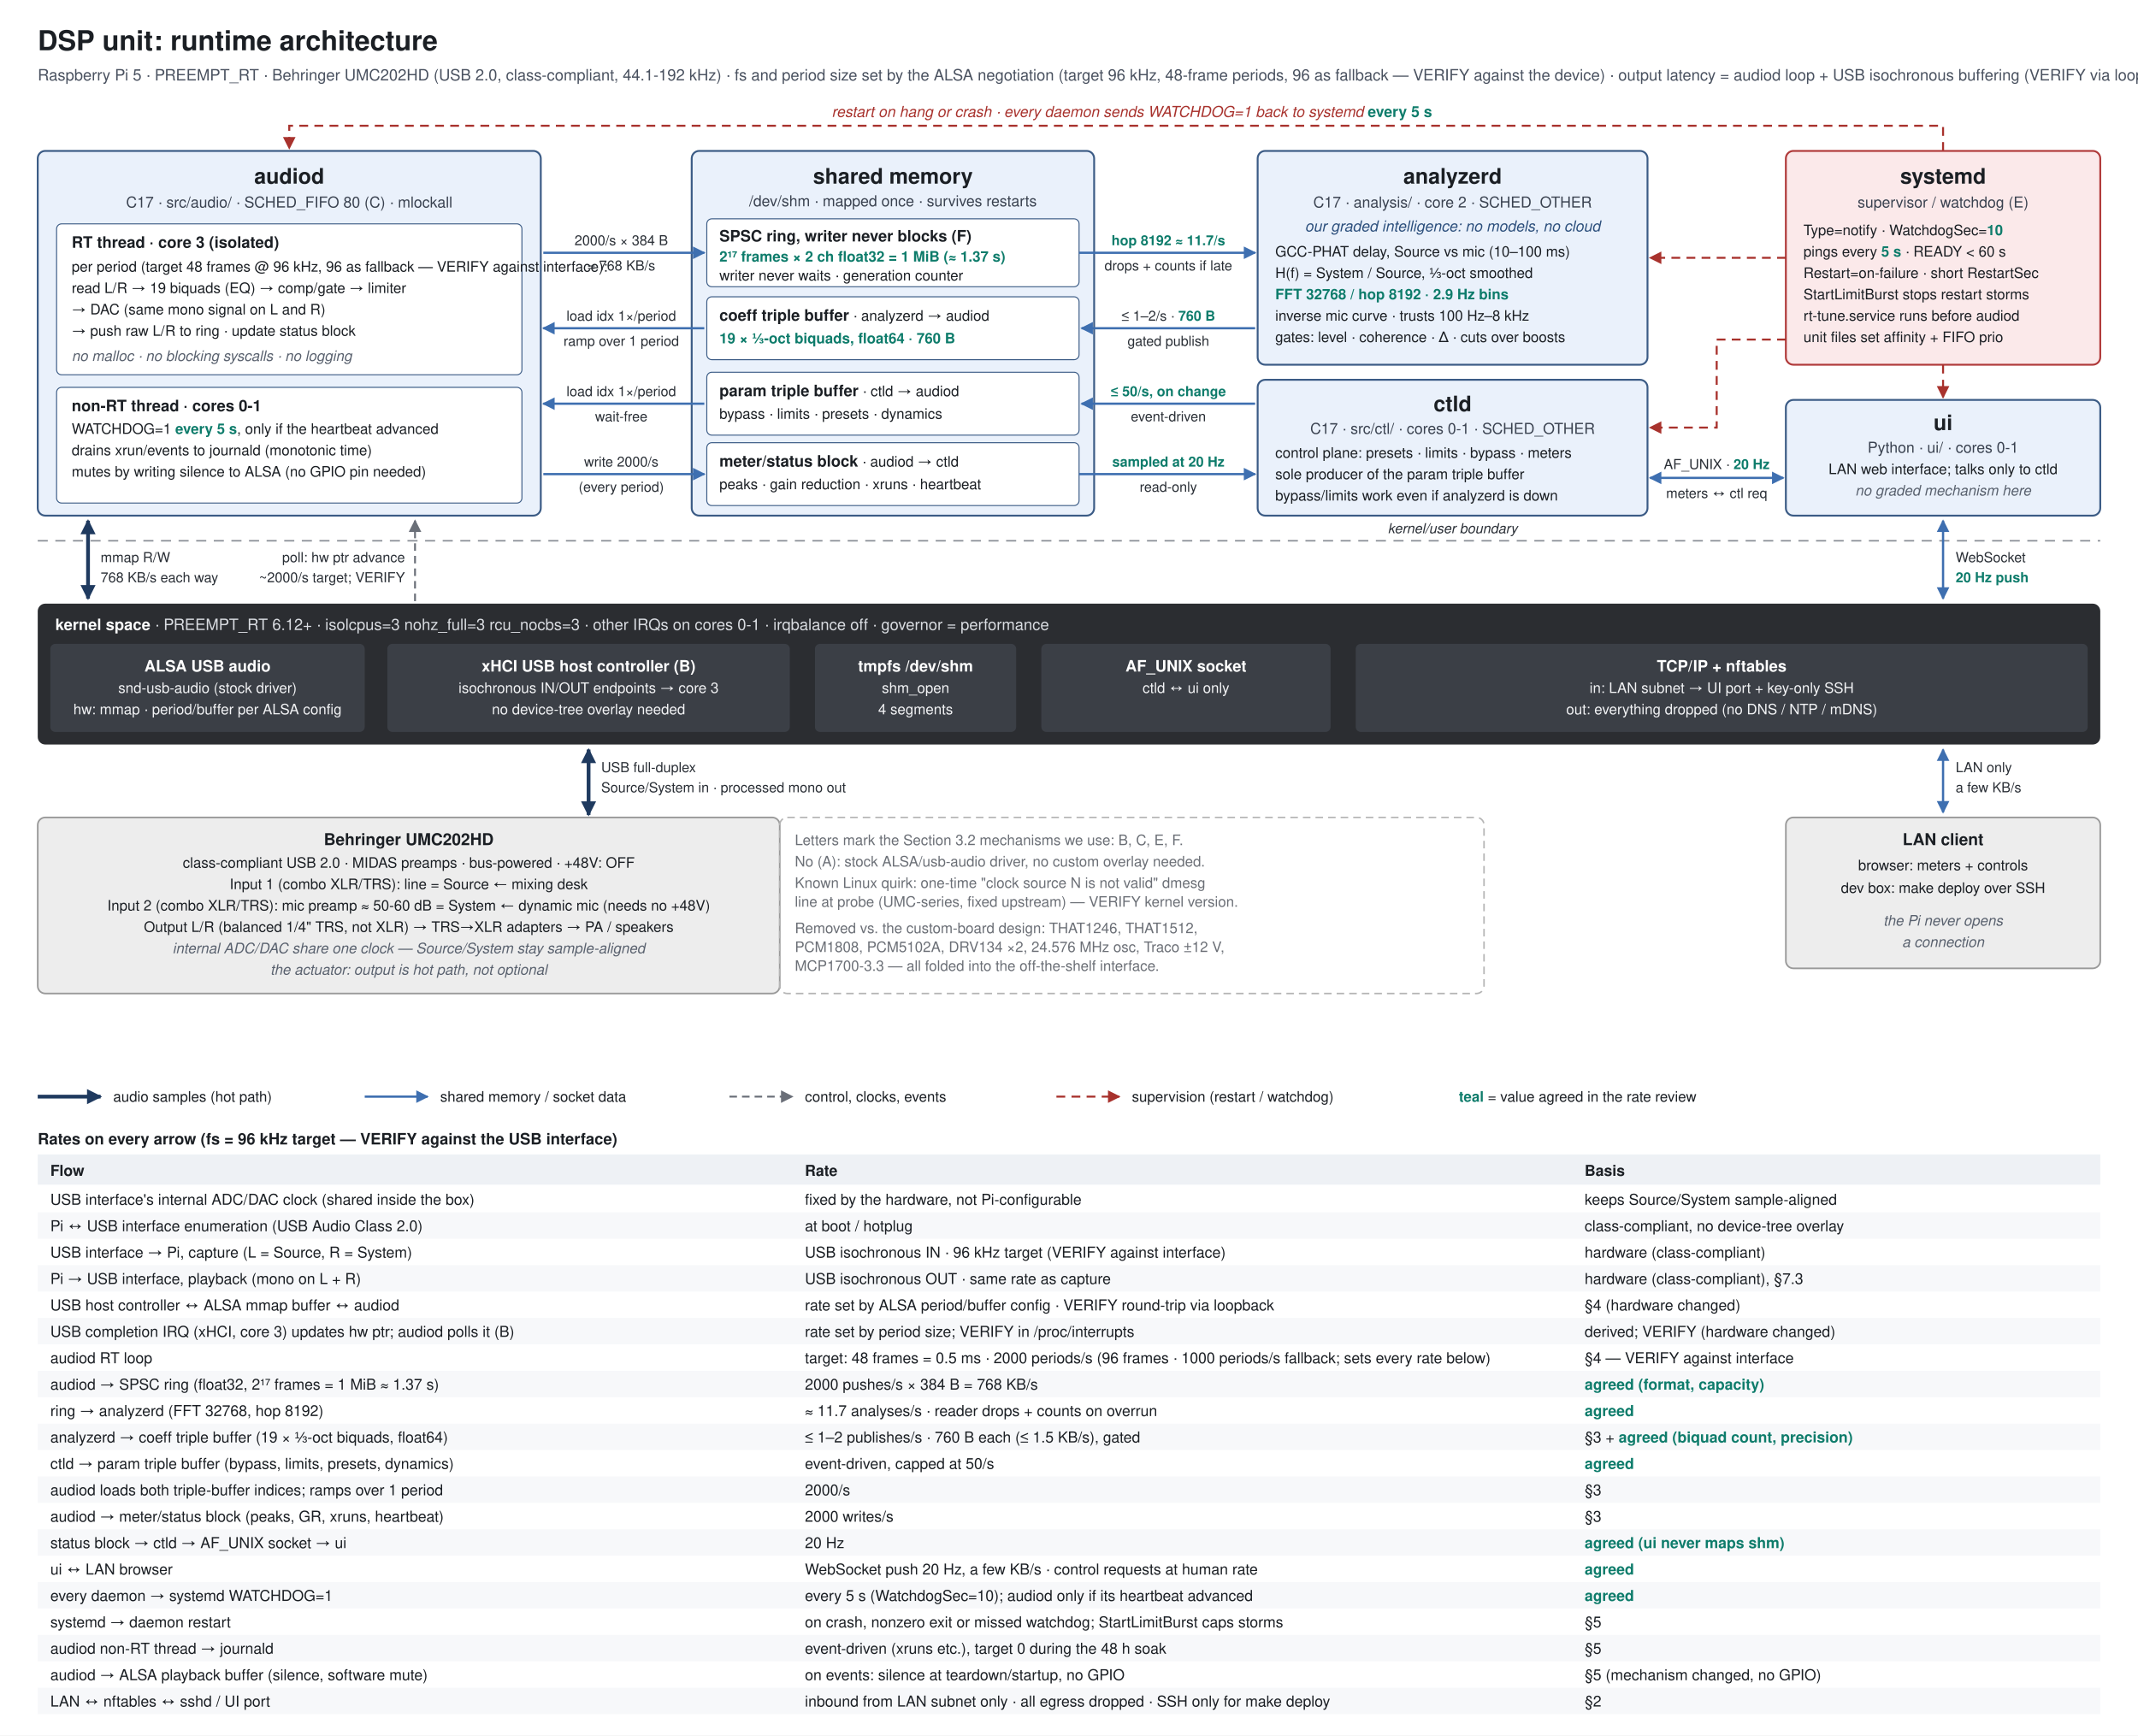
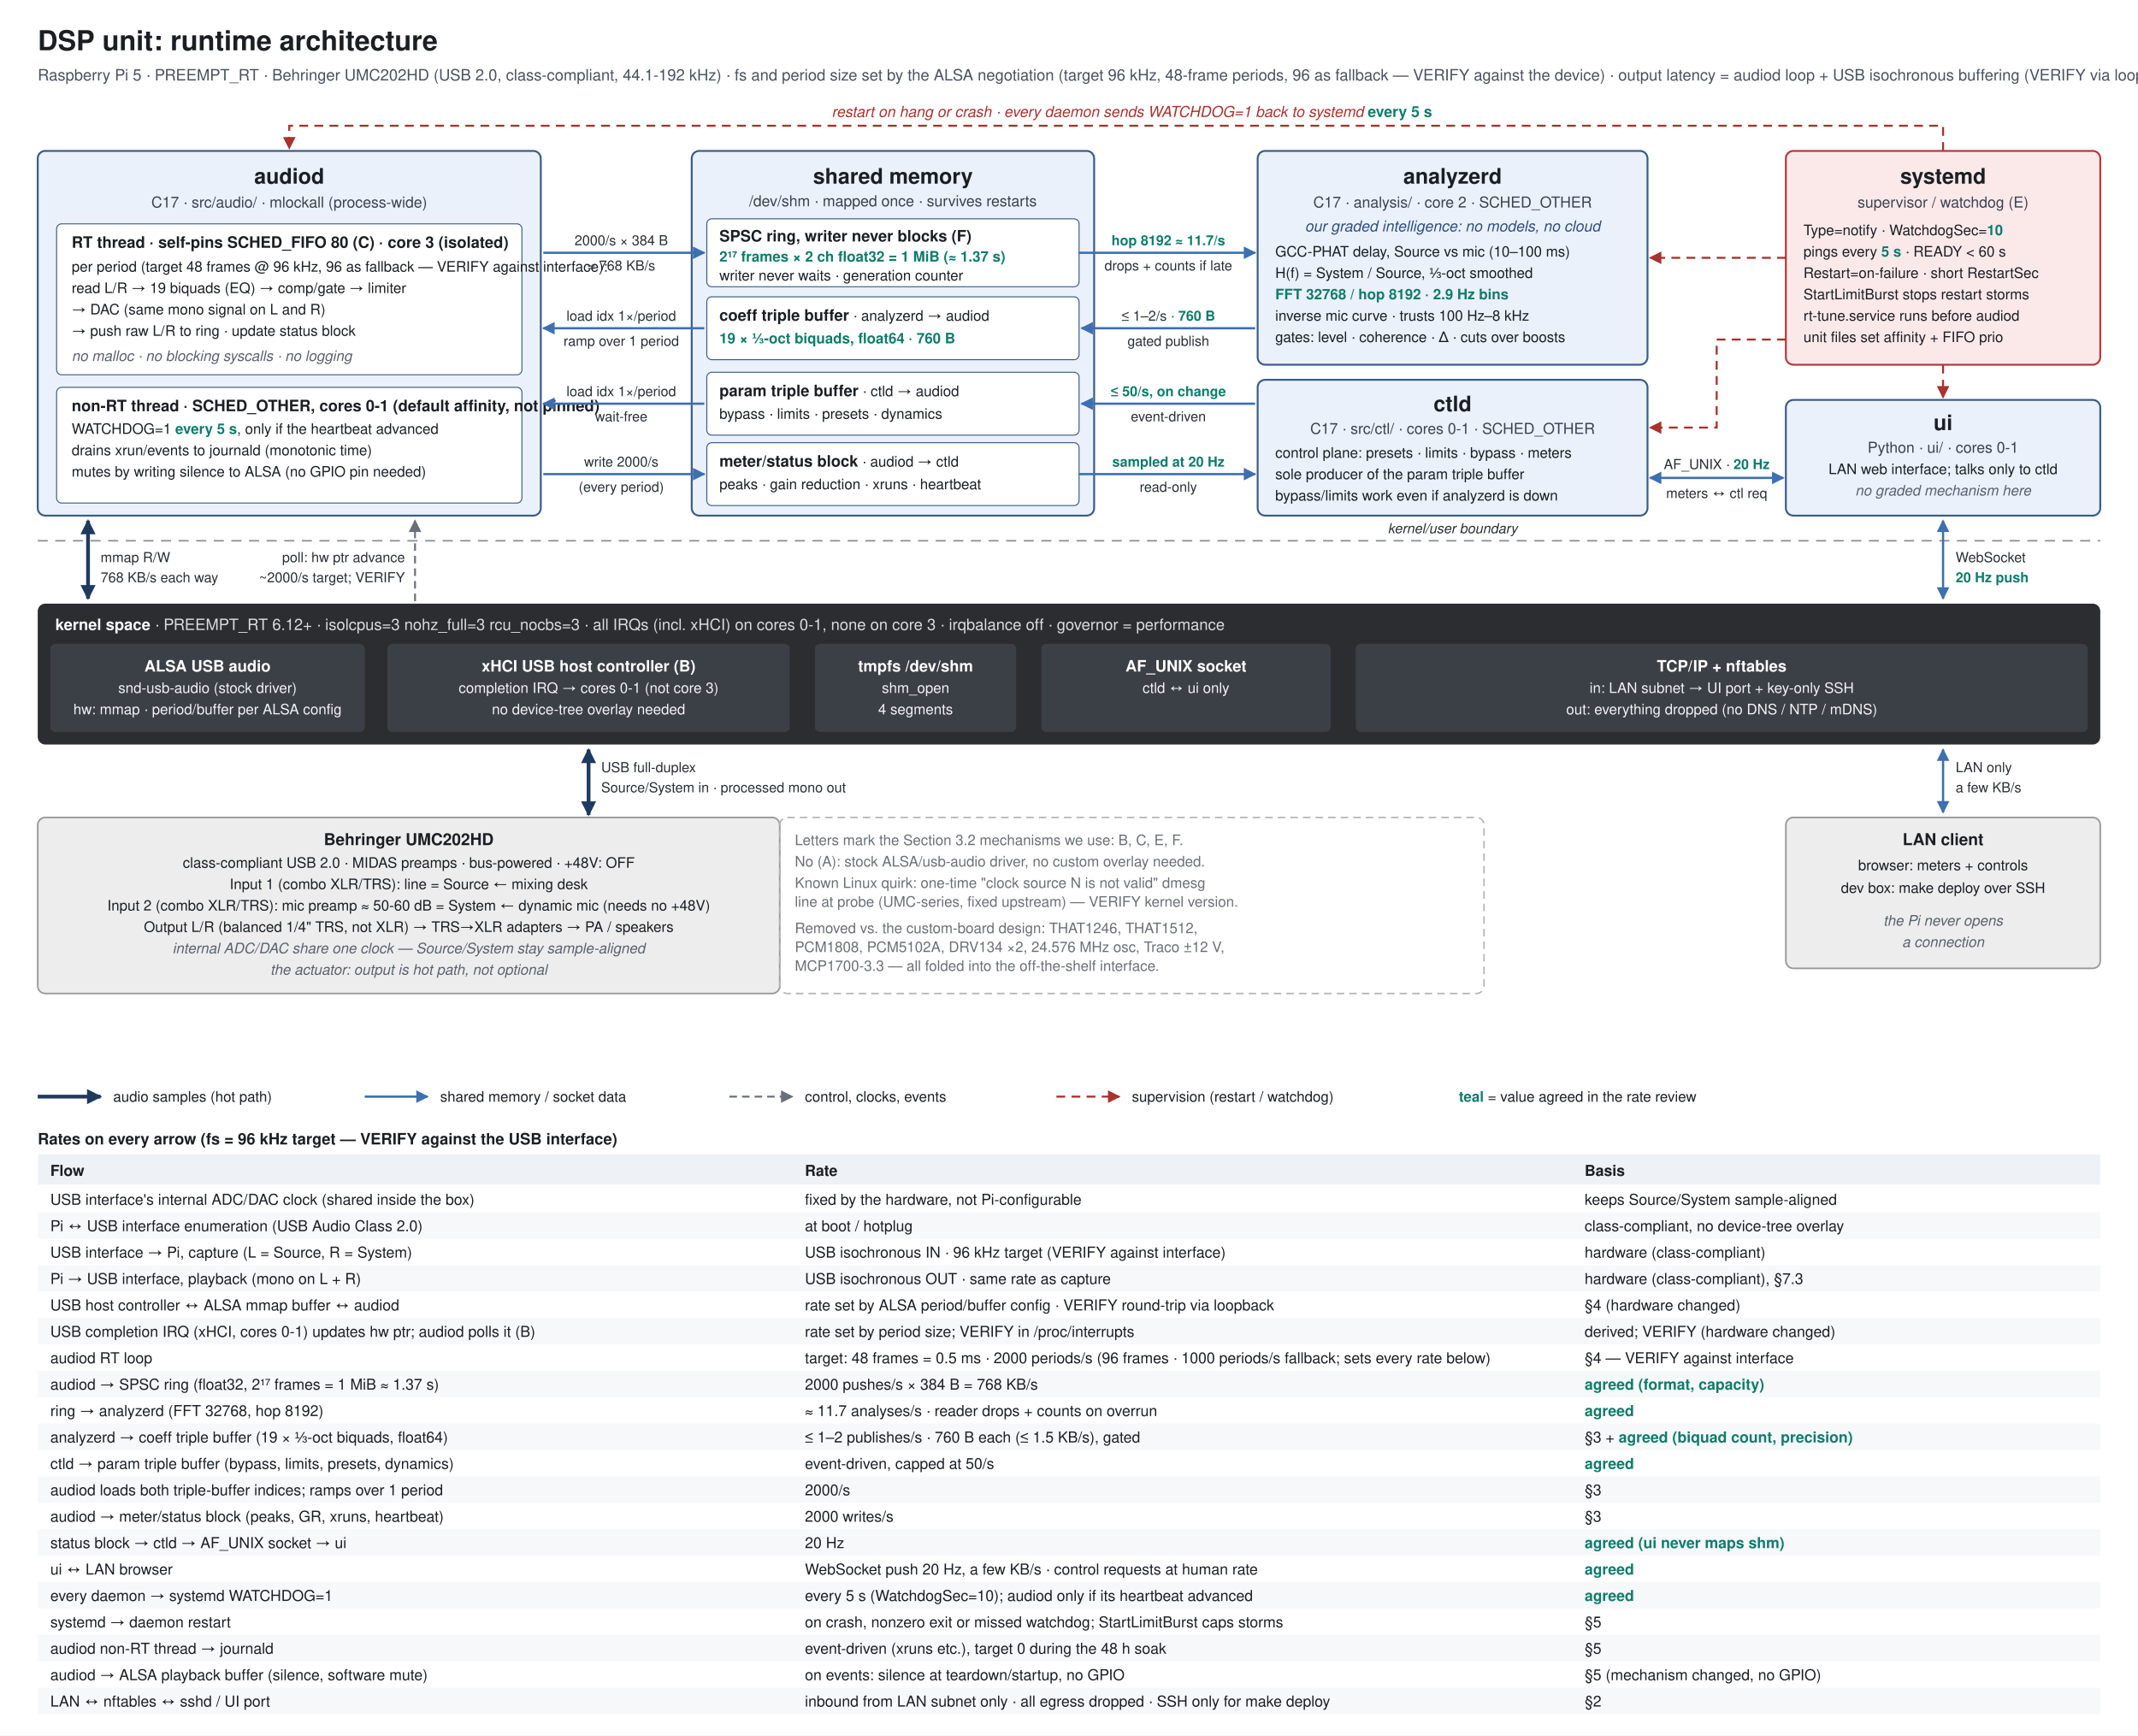
<svg xmlns="http://www.w3.org/2000/svg" width="1700" height="1380" viewBox="0 0 1700 1380">
  <defs>
    <style>
      text { font-family: "Segoe UI", Helvetica, Arial, sans-serif; fill: #1b1f24; font-size: 11.5px; }
      .h1 { font-size: 22px; font-weight: 700; }
      .sub { font-size: 12.5px; fill: #4a5260; }
      .t { font-size: 17px; font-weight: 700; text-anchor: middle; }
      .s { font-size: 12px; fill: #3a4250; text-anchor: middle; }
      .b { font-weight: 700; font-size: 12.5px; }
      .it { font-style: italic; fill: #59616e; }
      .our { font-style: italic; fill: #2c4f7c; text-anchor: middle; font-size: 12px; }
      .lbl { font-size: 11px; fill: #2a2f36; }
      .lc { font-size: 11px; fill: #2a2f36; text-anchor: middle; }
      .lr { font-size: 11px; fill: #2a2f36; text-anchor: end; }
      .agr { fill: #0e7c6b; font-weight: 600; }
      .red { fill: #a8322d; font-style: italic; font-size: 12px; }
      .k { fill: #f2f3f5; text-anchor: middle; font-size: 11.5px; }
      .kb { fill: #ffffff; text-anchor: middle; font-size: 12.5px; font-weight: 700; }
      .kh { fill: #d9dce1; font-size: 12.5px; }
      .hc { text-anchor: middle; }
      .hb { text-anchor: middle; font-weight: 700; font-size: 13px; }
      .note { fill: #6b6f76; font-size: 11.5px; }
      .th { font-weight: 700; font-size: 12px; }
      .td { font-size: 12px; }
      .proc { fill: #eaf1fb; stroke: #3b5b85; stroke-width: 1.5; }
      .slot { fill: #ffffff; stroke: #3b5b85; stroke-width: 0.8; }
      .hw { fill: #ededed; stroke: #9a9a9a; stroke-width: 1.3; }
      .sup { fill: #fbe9ea; stroke: #b03a3a; stroke-width: 1.5; }
      .kcell { fill: #3b3f46; }
      .hot { stroke: #1f3a5f; stroke-width: 3; fill: none; }
      .dat { stroke: #3e6fb0; stroke-width: 1.8; fill: none; }
      .ctl { stroke: #6a6f78; stroke-width: 1.5; stroke-dasharray: 6 4; fill: none; }
      .sv { stroke: #a8322d; stroke-width: 1.6; stroke-dasharray: 7 5; fill: none; }
    </style>
    <marker id="mh" viewBox="0 0 10 10" refX="9" refY="5" markerUnits="userSpaceOnUse" markerWidth="12" markerHeight="12" orient="auto-start-reverse">
      <path d="M0,0 L10,5 L0,10 z" fill="#1f3a5f" />
    </marker>
    <marker id="md" viewBox="0 0 10 10" refX="9" refY="5" markerUnits="userSpaceOnUse" markerWidth="10" markerHeight="10" orient="auto-start-reverse">
      <path d="M0,0 L10,5 L0,10 z" fill="#3e6fb0" />
    </marker>
    <marker id="mc" viewBox="0 0 10 10" refX="9" refY="5" markerUnits="userSpaceOnUse" markerWidth="10" markerHeight="10" orient="auto-start-reverse">
      <path d="M0,0 L10,5 L0,10 z" fill="#6a6f78" />
    </marker>
    <marker id="ms" viewBox="0 0 10 10" refX="9" refY="5" markerUnits="userSpaceOnUse" markerWidth="10" markerHeight="10" orient="auto-start-reverse">
      <path d="M0,0 L10,5 L0,10 z" fill="#a8322d" />
    </marker>
  </defs>
  <rect width="1700" height="1380" fill="#ffffff" />
  <text x="30" y="40" class="h1">DSP unit: runtime architecture</text>
  <text x="30" y="64" class="sub">Raspberry Pi 5 · PREEMPT_RT · Behringer UMC202HD (USB 2.0, class-compliant, 44.1-192 kHz) · fs and period size set by the ALSA negotiation (target 96 kHz, 48-frame periods, 96 as fallback — VERIFY against the device) · output latency = audiod loop + USB isochronous buffering (VERIFY via loopback) · analysis is a slow closed loop (seconds) and never delays audio</text>
  <path class="sv" d="M1545,120 V100 H230 V118" marker-end="url(#ms)" />
  <text x="900" y="93" class="red" text-anchor="middle">restart on hang or crash · every daemon sends WATCHDOG=1 back to systemd <tspan class="agr" font-style="normal">every 5 s</tspan>
  </text>
  <rect x="30" y="120" width="400" height="290" rx="6" class="proc" />
  <text x="230" y="146" class="t">audiod</text>
-   <text x="230" y="165" class="s">C17 · src/audio/ · SCHED_FIFO 80 (C) · mlockall</text>
+   <text x="230" y="165" class="s">C17 · src/audio/ · mlockall (process-wide)</text>
  <rect x="45" y="178" width="370" height="120" rx="4" class="slot" />
-   <text x="57" y="197" class="b">RT thread · core 3 (isolated)</text>
+   <text x="57" y="197" class="b">RT thread · self-pins SCHED_FIFO 80 (C) · core 3 (isolated)</text>
  <text x="57" y="216">per period (target 48 frames @ 96 kHz, 96 as fallback — VERIFY against interface):</text>
  <text x="57" y="233">read L/R → 19 biquads (EQ) → comp/gate → limiter</text>
  <text x="57" y="250">→ DAC (same mono signal on L and R)</text>
  <text x="57" y="267">→ push raw L/R to ring · update status block</text>
  <text x="57" y="287" class="it">no malloc · no blocking syscalls · no logging</text>
  <rect x="45" y="308" width="370" height="92" rx="4" class="slot" />
-   <text x="57" y="327" class="b">non-RT thread · cores 0-1</text>
+   <text x="57" y="327" class="b">non-RT thread · SCHED_OTHER, cores 0-1 (default affinity, not pinned)</text>
  <text x="57" y="345">WATCHDOG=1 <tspan class="agr">every 5 s</tspan>, only if the heartbeat advanced</text>
  <text x="57" y="362">drains xrun/events to journald (monotonic time)</text>
  <text x="57" y="379">mutes by writing silence to ALSA (no GPIO pin needed)</text>
  <rect x="550" y="120" width="320" height="290" rx="6" class="proc" />
  <text x="710" y="146" class="t">shared memory</text>
  <text x="710" y="164" class="s">/dev/shm · mapped once · survives restarts</text>
  <rect x="562" y="174" width="296" height="54" rx="4" class="slot" />
  <text x="572" y="192" class="b">SPSC ring, writer never blocks (F)</text>
  <text x="572" y="208" class="agr">2¹⁷ frames × 2 ch float32 = 1 MiB (≈ 1.37 s)</text>
  <text x="572" y="223">writer never waits · generation counter</text>
  <rect x="562" y="236" width="296" height="50" rx="4" class="slot" />
  <text x="572" y="255">
    <tspan class="b">coeff triple buffer</tspan> · analyzerd → audiod</text>
  <text x="572" y="273" class="agr">19 × ⅓-oct biquads, float64 · 760 B</text>
  <rect x="562" y="296" width="296" height="50" rx="4" class="slot" />
  <text x="572" y="315">
    <tspan class="b">param triple buffer</tspan> · ctld → audiod</text>
  <text x="572" y="333">bypass · limits · presets · dynamics</text>
  <rect x="562" y="352" width="296" height="50" rx="4" class="slot" />
  <text x="572" y="371">
    <tspan class="b">meter/status block</tspan> · audiod → ctld</text>
  <text x="572" y="389">peaks · gain reduction · xruns · heartbeat</text>
  <path class="dat" d="M432,201 H560" marker-end="url(#md)" />
  <text x="494" y="195" class="lc">2000/s × 384 B</text>
  <text x="494" y="215" class="lc">= 768 KB/s</text>
  <path class="dat" d="M560,261 H432" marker-end="url(#md)" />
  <text x="494" y="255" class="lc">load idx 1×/period</text>
  <text x="494" y="275" class="lc">ramp over 1 period</text>
  <path class="dat" d="M560,321 H432" marker-end="url(#md)" />
  <text x="494" y="315" class="lc">load idx 1×/period</text>
  <text x="494" y="335" class="lc">wait-free</text>
  <path class="dat" d="M432,377 H560" marker-end="url(#md)" />
  <text x="494" y="371" class="lc">write 2000/s</text>
  <text x="494" y="391" class="lc">(every period)</text>
  <rect x="1000" y="120" width="310" height="170" rx="6" class="proc" />
  <text x="1155" y="146" class="t">analyzerd</text>
  <text x="1155" y="165" class="s">C17 · analysis/ · core 2 · SCHED_OTHER</text>
  <text x="1155" y="184" class="our">our graded intelligence: no models, no cloud</text>
  <text x="1014" y="204">GCC-PHAT delay, Source vs mic (10–100 ms)</text>
  <text x="1014" y="221">H(f) = System / Source, ⅓-oct smoothed</text>
  <text x="1014" y="238" class="agr">FFT 32768 / hop 8192 · 2.9 Hz bins</text>
  <text x="1014" y="255">inverse mic curve · trusts 100 Hz–8 kHz</text>
  <text x="1014" y="272">gates: level · coherence · Δ · cuts over boosts</text>
  <rect x="1000" y="302" width="310" height="108" rx="6" class="proc" />
  <text x="1155" y="327" class="t">ctld</text>
  <text x="1155" y="345" class="s">C17 · src/ctl/ · cores 0-1 · SCHED_OTHER</text>
  <text x="1014" y="364">control plane: presets · limits · bypass · meters</text>
  <text x="1014" y="381">sole producer of the param triple buffer</text>
  <text x="1014" y="398">bypass/limits work even if analyzerd is down</text>
  <path class="dat" d="M858,201 H998" marker-end="url(#md)" />
  <text x="929" y="195" class="lc agr">hop 8192 ≈ 11.7/s</text>
  <text x="929" y="215" class="lc">drops + counts if late</text>
  <path class="dat" d="M998,261 H860" marker-end="url(#md)" />
  <text x="929" y="255" class="lc">≤ 1–2/s · <tspan class="agr">760 B</tspan>
  </text>
  <text x="929" y="275" class="lc">gated publish</text>
  <path class="dat" d="M998,321 H860" marker-end="url(#md)" />
  <text x="929" y="315" class="lc agr">≤ 50/s, on change</text>
  <text x="929" y="335" class="lc">event-driven</text>
  <path class="dat" d="M858,377 H998" marker-end="url(#md)" />
  <text x="929" y="371" class="lc agr">sampled at 20 Hz</text>
  <text x="929" y="391" class="lc">read-only</text>
  <rect x="1420" y="120" width="250" height="170" rx="6" class="sup" />
  <text x="1545" y="146" class="t">systemd</text>
  <text x="1545" y="165" class="s">supervisor / watchdog (E)</text>
  <text x="1434" y="187">Type=notify · WatchdogSec=<tspan class="agr">10</tspan>
  </text>
  <text x="1434" y="204">pings every <tspan class="agr">5 s</tspan> · READY &lt; 60 s</text>
  <text x="1434" y="221">Restart=on-failure · short RestartSec</text>
  <text x="1434" y="238">StartLimitBurst stops restart storms</text>
  <text x="1434" y="255">rt-tune.service runs before audiod</text>
  <text x="1434" y="272">unit files set affinity + FIFO prio</text>
  <rect x="1420" y="318" width="250" height="92" rx="6" class="proc" />
  <text x="1545" y="342" class="t">ui</text>
  <text x="1545" y="360" class="s">Python · ui/ · cores 0-1</text>
  <text x="1545" y="377" class="hc">LAN web interface; talks only to ctld</text>
  <text x="1545" y="394" class="hc it">no graded mechanism here</text>
  <path class="dat" d="M1312,380 H1418" marker-start="url(#md)" marker-end="url(#md)" />
  <text x="1365" y="373" class="lc">AF_UNIX · <tspan class="agr">20 Hz</tspan>
  </text>
  <text x="1365" y="396" class="lc">meters ↔ ctl req</text>
  <path class="sv" d="M1420,205 H1312" marker-end="url(#ms)" />
  <path class="sv" d="M1545,290 V316" marker-end="url(#ms)" />
  <path class="sv" d="M1420,270 H1365 V340 H1312" marker-end="url(#ms)" />
  <line x1="30" y1="430" x2="1670" y2="430" stroke="#8a8f96" stroke-width="1.2" stroke-dasharray="8 6" />
  <text x="1155" y="424" class="lc it">kernel/user boundary</text>
  <path class="hot" d="M70,414 V476" marker-start="url(#mh)" marker-end="url(#mh)" />
  <text x="80" y="447" class="lbl">mmap R/W</text>
  <text x="80" y="463" class="lbl">768 KB/s each way</text>
  <path class="ctl" d="M330,478 V414" marker-end="url(#mc)" />
  <text x="322" y="447" class="lr">poll: hw ptr advance</text>
  <text x="322" y="463" class="lr">~2000/s target; VERIFY</text>
  <path class="dat" d="M1545,414 V476" marker-start="url(#md)" marker-end="url(#md)" />
  <text x="1555" y="447" class="lbl">WebSocket</text>
  <text x="1555" y="463" class="lbl agr">20 Hz push</text>
  <rect x="30" y="480" width="1640" height="112" rx="6" fill="#2b2d31" />
  <text x="44" y="501" class="kh">
-     <tspan font-weight="700" fill="#ffffff">kernel space</tspan> · PREEMPT_RT 6.12+ · isolcpus=3 nohz_full=3 rcu_nocbs=3 · other IRQs on cores 0-1 · irqbalance off · governor = performance</text>
+     <tspan font-weight="700" fill="#ffffff">kernel space</tspan> · PREEMPT_RT 6.12+ · isolcpus=3 nohz_full=3 rcu_nocbs=3 · all IRQs (incl. xHCI) on cores 0-1, none on core 3 · irqbalance off · governor = performance</text>
  <rect x="40" y="512" width="250" height="70" rx="4" class="kcell" />
  <text x="165" y="534" class="kb">ALSA USB audio</text>
  <text x="165" y="551" class="k">snd-usb-audio (stock driver)</text>
  <text x="165" y="568" class="k">hw: mmap · period/buffer per ALSA config</text>
  <rect x="308" y="512" width="320" height="70" rx="4" class="kcell" />
  <text x="468" y="534" class="kb">xHCI USB host controller (B)</text>
-   <text x="468" y="551" class="k">isochronous IN/OUT endpoints → core 3</text>
+   <text x="468" y="551" class="k">completion IRQ → cores 0-1 (not core 3)</text>
  <text x="468" y="568" class="k">no device-tree overlay needed</text>
  <rect x="648" y="512" width="160" height="70" rx="4" class="kcell" />
  <text x="728" y="534" class="kb">tmpfs /dev/shm</text>
  <text x="728" y="551" class="k">shm_open</text>
  <text x="728" y="568" class="k">4 segments</text>
  <rect x="828" y="512" width="230" height="70" rx="4" class="kcell" />
  <text x="943" y="534" class="kb">AF_UNIX socket</text>
  <text x="943" y="551" class="k">ctld ↔ ui only</text>
  <rect x="1078" y="512" width="582" height="70" rx="4" class="kcell" />
  <text x="1369" y="534" class="kb">TCP/IP + nftables</text>
  <text x="1369" y="551" class="k">in: LAN subnet → UI port + key-only SSH</text>
  <text x="1369" y="568" class="k">out: everything dropped (no DNS / NTP / mDNS)</text>
  <path class="hot" d="M468,648 V596" marker-start="url(#mh)" marker-end="url(#mh)" />
  <text x="478" y="614" class="lbl">USB full-duplex</text>
  <text x="478" y="630" class="lbl">Source/System in · processed mono out</text>
  <path class="dat" d="M1545,596 V646" marker-start="url(#md)" marker-end="url(#md)" />
  <text x="1555" y="614" class="lbl">LAN only</text>
  <text x="1555" y="630" class="lbl">a few KB/s</text>
  <rect x="30" y="650" width="590" height="140" rx="6" class="hw" />
  <text x="325" y="672" class="hb">Behringer UMC202HD</text>
  <text x="325" y="690" class="hc">class-compliant USB 2.0 · MIDAS preamps · bus-powered · +48V: OFF</text>
  <text x="325" y="707" class="hc">Input 1 (combo XLR/TRS): line = Source ← mixing desk</text>
  <text x="325" y="724" class="hc">Input 2 (combo XLR/TRS): mic preamp ≈ 50-60 dB = System ← dynamic mic (needs no +48V)</text>
  <text x="325" y="741" class="hc">Output L/R (balanced 1/4" TRS, not XLR) → TRS→XLR adapters → PA / speakers</text>
  <text x="325" y="758" class="hc it">internal ADC/DAC share one clock — Source/System stay sample-aligned</text>
  <text x="325" y="775" class="hc it">the actuator: output is hot path, not optional</text>
  <rect x="620" y="650" width="560" height="140" rx="6" fill="none" stroke="#b5b5b5" stroke-width="1.2" stroke-dasharray="6 4" />
  <text x="632" y="672" class="note">Letters mark the Section 3.2 mechanisms we use: B, C, E, F.</text>
  <text x="632" y="689" class="note">No (A): stock ALSA/usb-audio driver, no custom overlay needed.</text>
  <text x="632" y="706" class="note">Known Linux quirk: one-time "clock source N is not valid" dmesg</text>
  <text x="632" y="721" class="note">line at probe (UMC-series, fixed upstream) — VERIFY kernel version.</text>
  <text x="632" y="742" class="note">Removed vs. the custom-board design: THAT1246, THAT1512,</text>
  <text x="632" y="757" class="note">PCM1808, PCM5102A, DRV134 ×2, 24.576 MHz osc, Traco ±12 V,</text>
  <text x="632" y="772" class="note">MCP1700-3.3 — all folded into the off-the-shelf interface.</text>
  <rect x="1420" y="650" width="250" height="120" rx="6" class="hw" />
  <text x="1545" y="672" class="hb">LAN client</text>
  <text x="1545" y="692" class="hc">browser: meters + controls</text>
  <text x="1545" y="710" class="hc">dev box: make deploy over SSH</text>
  <text x="1545" y="736" class="hc it">the Pi never opens</text>
  <text x="1545" y="753" class="hc it">a connection</text>
  <path class="hot" d="M30,872 H80" marker-end="url(#mh)" />
  <text x="90" y="876">audio samples (hot path)</text>
  <path class="dat" d="M290,872 H340" marker-end="url(#md)" />
  <text x="350" y="876">shared memory / socket data</text>
  <path class="ctl" d="M580,872 H630" marker-end="url(#mc)" />
  <text x="640" y="876">control, clocks, events</text>
  <path class="sv" d="M840,872 H890" marker-end="url(#ms)" />
  <text x="900" y="876">supervision (restart / watchdog)</text>
  <text x="1160" y="876">
    <tspan class="agr">teal</tspan> = value agreed in the rate review</text>
  <text x="30" y="910" class="b" font-size="14">Rates on every arrow (fs = 96 kHz target — VERIFY against the USB interface)</text>
  <rect x="30" y="918" width="1640" height="24" fill="#eef1f5" />
  <text x="40" y="935" class="th">Flow</text>
  <text x="640" y="935" class="th">Rate</text>
  <text x="1260" y="935" class="th">Basis</text>
  <rect x="30" y="964" width="1640" height="21" fill="#f7f8fa" />
  <rect x="30" y="1006" width="1640" height="21" fill="#f7f8fa" />
  <rect x="30" y="1048" width="1640" height="21" fill="#f7f8fa" />
  <rect x="30" y="1090" width="1640" height="21" fill="#f7f8fa" />
  <rect x="30" y="1132" width="1640" height="21" fill="#f7f8fa" />
  <rect x="30" y="1174" width="1640" height="21" fill="#f7f8fa" />
  <rect x="30" y="1216" width="1640" height="21" fill="#f7f8fa" />
  <rect x="30" y="1258" width="1640" height="21" fill="#f7f8fa" />
  <rect x="30" y="1300" width="1640" height="21" fill="#f7f8fa" />
  <rect x="30" y="1342" width="1640" height="21" fill="#f7f8fa" />
  <g class="td">
    <text x="40" y="958" class="td">USB interface's internal ADC/DAC clock (shared inside the box)</text>
    <text x="640" y="958" class="td">fixed by the hardware, not Pi-configurable</text>
    <text x="1260" y="958" class="td">keeps Source/System sample-aligned</text>
    <text x="40" y="979" class="td">Pi ↔ USB interface enumeration (USB Audio Class 2.0)</text>
    <text x="640" y="979" class="td">at boot / hotplug</text>
    <text x="1260" y="979" class="td">class-compliant, no device-tree overlay</text>
    <text x="40" y="1000" class="td">USB interface → Pi, capture (L = Source, R = System)</text>
    <text x="640" y="1000" class="td">USB isochronous IN · 96 kHz target (VERIFY against interface)</text>
    <text x="1260" y="1000" class="td">hardware (class-compliant)</text>
    <text x="40" y="1021" class="td">Pi → USB interface, playback (mono on L + R)</text>
    <text x="640" y="1021" class="td">USB isochronous OUT · same rate as capture</text>
    <text x="1260" y="1021" class="td">hardware (class-compliant), §7.3</text>
    <text x="40" y="1042" class="td">USB host controller ↔ ALSA mmap buffer ↔ audiod</text>
    <text x="640" y="1042" class="td">rate set by ALSA period/buffer config · VERIFY round-trip via loopback</text>
    <text x="1260" y="1042" class="td">§4 (hardware changed)</text>
-     <text x="40" y="1063" class="td">USB completion IRQ (xHCI, core 3) updates hw ptr; audiod polls it (B)</text>
+     <text x="40" y="1063" class="td">USB completion IRQ (xHCI, cores 0-1) updates hw ptr; audiod polls it (B)</text>
    <text x="640" y="1063" class="td">rate set by period size; VERIFY in /proc/interrupts</text>
    <text x="1260" y="1063" class="td">derived; VERIFY (hardware changed)</text>
    <text x="40" y="1084" class="td">audiod RT loop</text>
    <text x="640" y="1084" class="td">target: 48 frames = 0.5 ms · 2000 periods/s (96 frames · 1000 periods/s fallback; sets every rate below)</text>
    <text x="1260" y="1084" class="td">§4 — VERIFY against interface</text>
    <text x="40" y="1105" class="td">audiod → SPSC ring (float32, 2¹⁷ frames = 1 MiB ≈ 1.37 s)</text>
    <text x="640" y="1105" class="td">2000 pushes/s × 384 B = 768 KB/s</text>
    <text x="1260" y="1105" class="td agr">agreed (format, capacity)</text>
    <text x="40" y="1126" class="td">ring → analyzerd (FFT 32768, hop 8192)</text>
    <text x="640" y="1126" class="td">≈ 11.7 analyses/s · reader drops + counts on overrun</text>
    <text x="1260" y="1126" class="td agr">agreed</text>
    <text x="40" y="1147" class="td">analyzerd → coeff triple buffer (19 × ⅓-oct biquads, float64)</text>
    <text x="640" y="1147" class="td">≤ 1–2 publishes/s · 760 B each (≤ 1.5 KB/s), gated</text>
    <text x="1260" y="1147" class="td">§3 + <tspan class="agr">agreed (biquad count, precision)</tspan>
    </text>
    <text x="40" y="1168" class="td">ctld → param triple buffer (bypass, limits, presets, dynamics)</text>
    <text x="640" y="1168" class="td">event-driven, capped at 50/s</text>
    <text x="1260" y="1168" class="td agr">agreed</text>
    <text x="40" y="1189" class="td">audiod loads both triple-buffer indices; ramps over 1 period</text>
    <text x="640" y="1189" class="td">2000/s</text>
    <text x="1260" y="1189" class="td">§3</text>
    <text x="40" y="1210" class="td">audiod → meter/status block (peaks, GR, xruns, heartbeat)</text>
    <text x="640" y="1210" class="td">2000 writes/s</text>
    <text x="1260" y="1210" class="td">§3</text>
    <text x="40" y="1231" class="td">status block → ctld → AF_UNIX socket → ui</text>
    <text x="640" y="1231" class="td">20 Hz</text>
    <text x="1260" y="1231" class="td agr">agreed (ui never maps shm)</text>
    <text x="40" y="1252" class="td">ui ↔ LAN browser</text>
    <text x="640" y="1252" class="td">WebSocket push 20 Hz, a few KB/s · control requests at human rate</text>
    <text x="1260" y="1252" class="td agr">agreed</text>
    <text x="40" y="1273" class="td">every daemon → systemd WATCHDOG=1</text>
    <text x="640" y="1273" class="td">every 5 s (WatchdogSec=10); audiod only if its heartbeat advanced</text>
    <text x="1260" y="1273" class="td agr">agreed</text>
    <text x="40" y="1294" class="td">systemd → daemon restart</text>
    <text x="640" y="1294" class="td">on crash, nonzero exit or missed watchdog; StartLimitBurst caps storms</text>
    <text x="1260" y="1294" class="td">§5</text>
    <text x="40" y="1315" class="td">audiod non-RT thread → journald</text>
    <text x="640" y="1315" class="td">event-driven (xruns etc.), target 0 during the 48 h soak</text>
    <text x="1260" y="1315" class="td">§5</text>
    <text x="40" y="1336" class="td">audiod → ALSA playback buffer (silence, software mute)</text>
    <text x="640" y="1336" class="td">on events: silence at teardown/startup, no GPIO</text>
    <text x="1260" y="1336" class="td">§5 (mechanism changed, no GPIO)</text>
    <text x="40" y="1357" class="td">LAN ↔ nftables ↔ sshd / UI port</text>
    <text x="640" y="1357" class="td">inbound from LAN subnet only · all egress dropped · SSH only for make deploy</text>
    <text x="1260" y="1357" class="td">§2</text>
  </g>
</svg>
